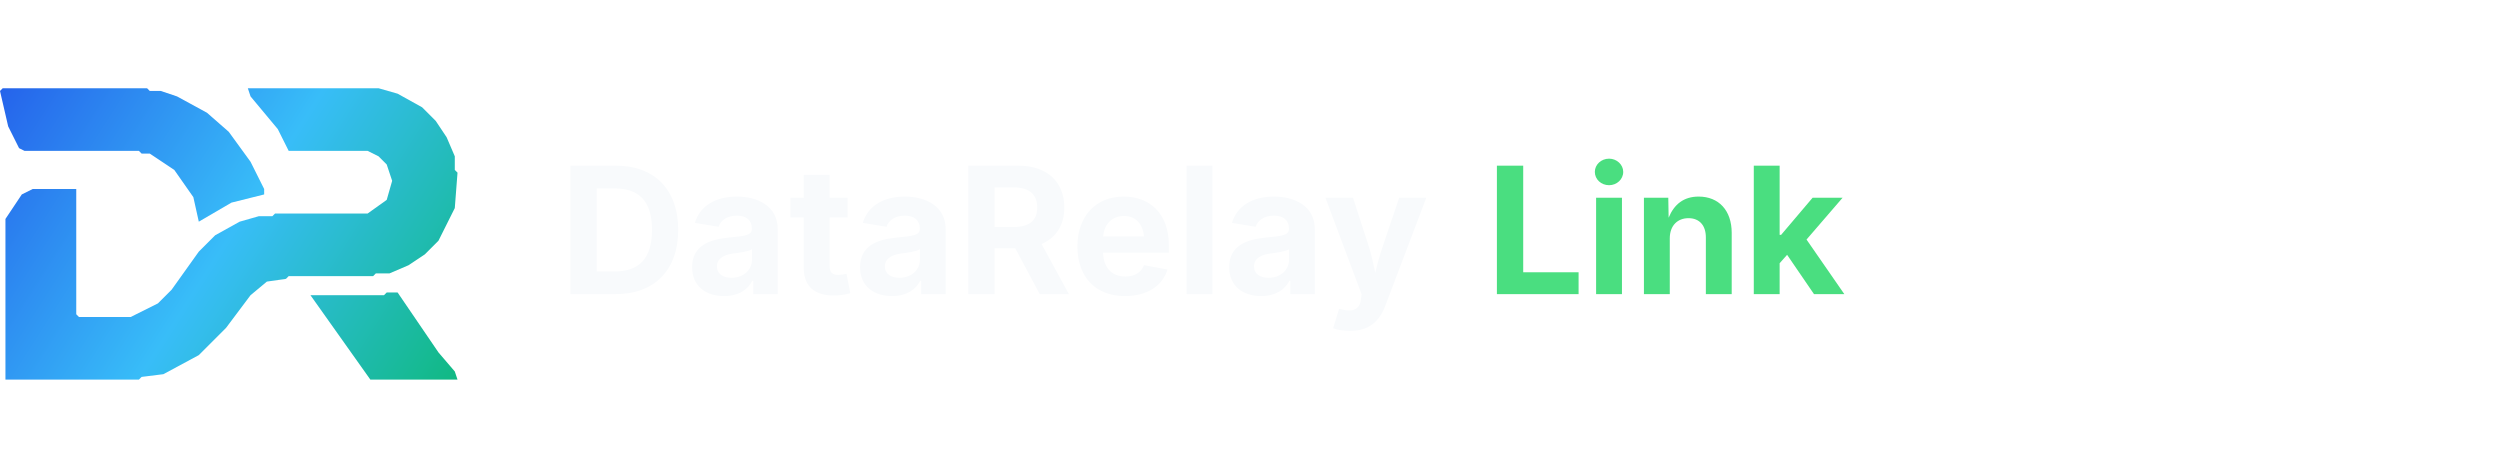
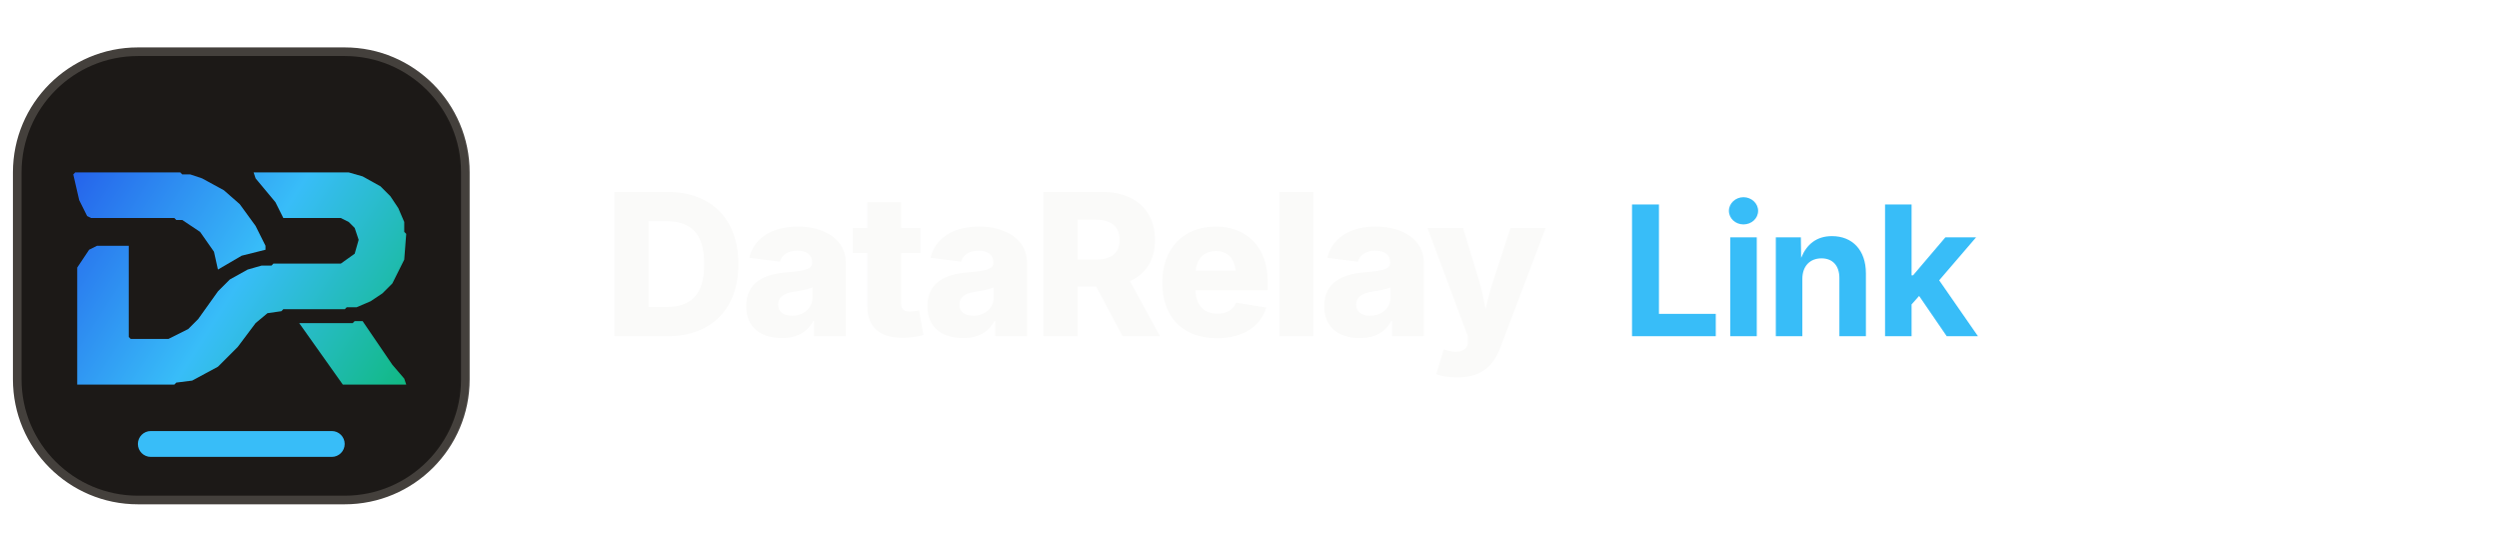
- <svg xmlns="http://www.w3.org/2000/svg" width="340" height="64" viewBox="0 0 340 64" role="img" aria-label="DataRelay Link">
+ <svg xmlns="http://www.w3.org/2000/svg" width="290" height="64" viewBox="0 0 290 64" role="img" aria-label="DataRelay Link">
  <defs>
-     <linearGradient id="datarelay-link-docs-a-dark" x1="0" y1="0" x2="169" y2="108" gradientUnits="userSpaceOnUse">
+     <linearGradient id="dr-link-dark" x1="0" y1="0" x2="169" y2="108" gradientUnits="userSpaceOnUse">
      <stop offset="0" stop-color="#2563EB" />
      <stop offset="0.5" stop-color="#38BDF8" />
      <stop offset="1" stop-color="#10B981" />
    </linearGradient>
  </defs>
-   <g transform="translate(0 12) scale(0.3703704)">
-     <path d="M114 76 L136 107 L168 107 L167 104 L161 97 L146 75 L142 75 L141 76 Z" fill="url(#datarelay-link-docs-a-dark)" />
-     <path d="M164 18 L160 12 L155 7 L146 2 L139 0 L91 0 L92 3 L102 15 L106 23 L135 23 L139 25 L142 28 L144 34 L142 41 L135 46 L101 46 L100 47 L95 47 L88 49 L79 54 L73 60 L63 74 L58 79 L48 84 L29 84 L28 83 L28 37 L12 37 L8 39 L2 48 L2 107 L51 107 L52 106 L60 105 L73 98 L83 88 L92 76 L98 71 L105 70 L106 69 L137 69 L138 68 L143 68 L150 65 L156 61 L161 56 L167 44 L168 31 L167 30 L167 25 Z" fill="url(#datarelay-link-docs-a-dark)" />
-     <path d="M0 1 L3 14 L7 22 L9 23 L51 23 L52 24 L55 24 L64 30 L71 40 L73 49 L85 42 L97 39 L97 37 L92 27 L84 16 L76 9 L65 3 L59 1 L55 1 L54 0 L1 0 Z" fill="url(#datarelay-link-docs-a-dark)" />
+   <rect x="2" y="6" width="52" height="52" rx="14" fill="#1C1917" stroke="#44403C" />
+   <g transform="translate(8.5 20) scale(0.23)">
+     <path d="M114 76 L136 107 L168 107 L167 104 L161 97 L146 75 L142 75 L141 76 Z" fill="url(#dr-link-dark)" />
+     <path d="M164 18 L160 12 L155 7 L146 2 L139 0 L91 0 L92 3 L102 15 L106 23 L135 23 L139 25 L142 28 L144 34 L142 41 L135 46 L101 46 L100 47 L95 47 L88 49 L79 54 L73 60 L63 74 L58 79 L48 84 L29 84 L28 83 L28 37 L12 37 L8 39 L2 48 L2 107 L51 107 L52 106 L60 105 L73 98 L83 88 L92 76 L98 71 L105 70 L106 69 L137 69 L138 68 L143 68 L150 65 L156 61 L161 56 L167 44 L168 31 L167 30 L167 25 Z" fill="url(#dr-link-dark)" />
+     <path d="M0 1 L3 14 L7 22 L9 23 L51 23 L52 24 L55 24 L64 30 L71 40 L73 49 L85 42 L97 39 L97 37 L92 27 L84 16 L76 9 L65 3 L59 1 L55 1 L54 0 L1 0 Z" fill="url(#dr-link-dark)" />
  </g>
-   <text x="76" y="40" font-family="Inter, ui-sans-serif, system-ui, -apple-system, BlinkMacSystemFont, Segoe UI, sans-serif" font-size="24" font-weight="750" fill="#F8FAFC">DataRelay</text>
-   <text x="202" y="40" font-family="Inter, ui-sans-serif, system-ui, -apple-system, BlinkMacSystemFont, Segoe UI, sans-serif" font-size="24" font-weight="750" fill="#4ADE80">Link</text>
+   <rect x="16" y="50" width="24" height="3" rx="1.5" fill="#38BDF8" />
+   <text x="70" y="39" font-family="Inter, ui-sans-serif, system-ui, -apple-system, BlinkMacSystemFont, Segoe UI, sans-serif" font-size="23" font-weight="780" letter-spacing="-0.7" fill="#FAFAF9">DataRelay</text>
+   <text x="188" y="39" font-family="Inter, ui-sans-serif, system-ui, -apple-system, BlinkMacSystemFont, Segoe UI, sans-serif" font-size="21" font-weight="720" letter-spacing="-0.4" fill="#38BDF8">Link</text>
</svg>
